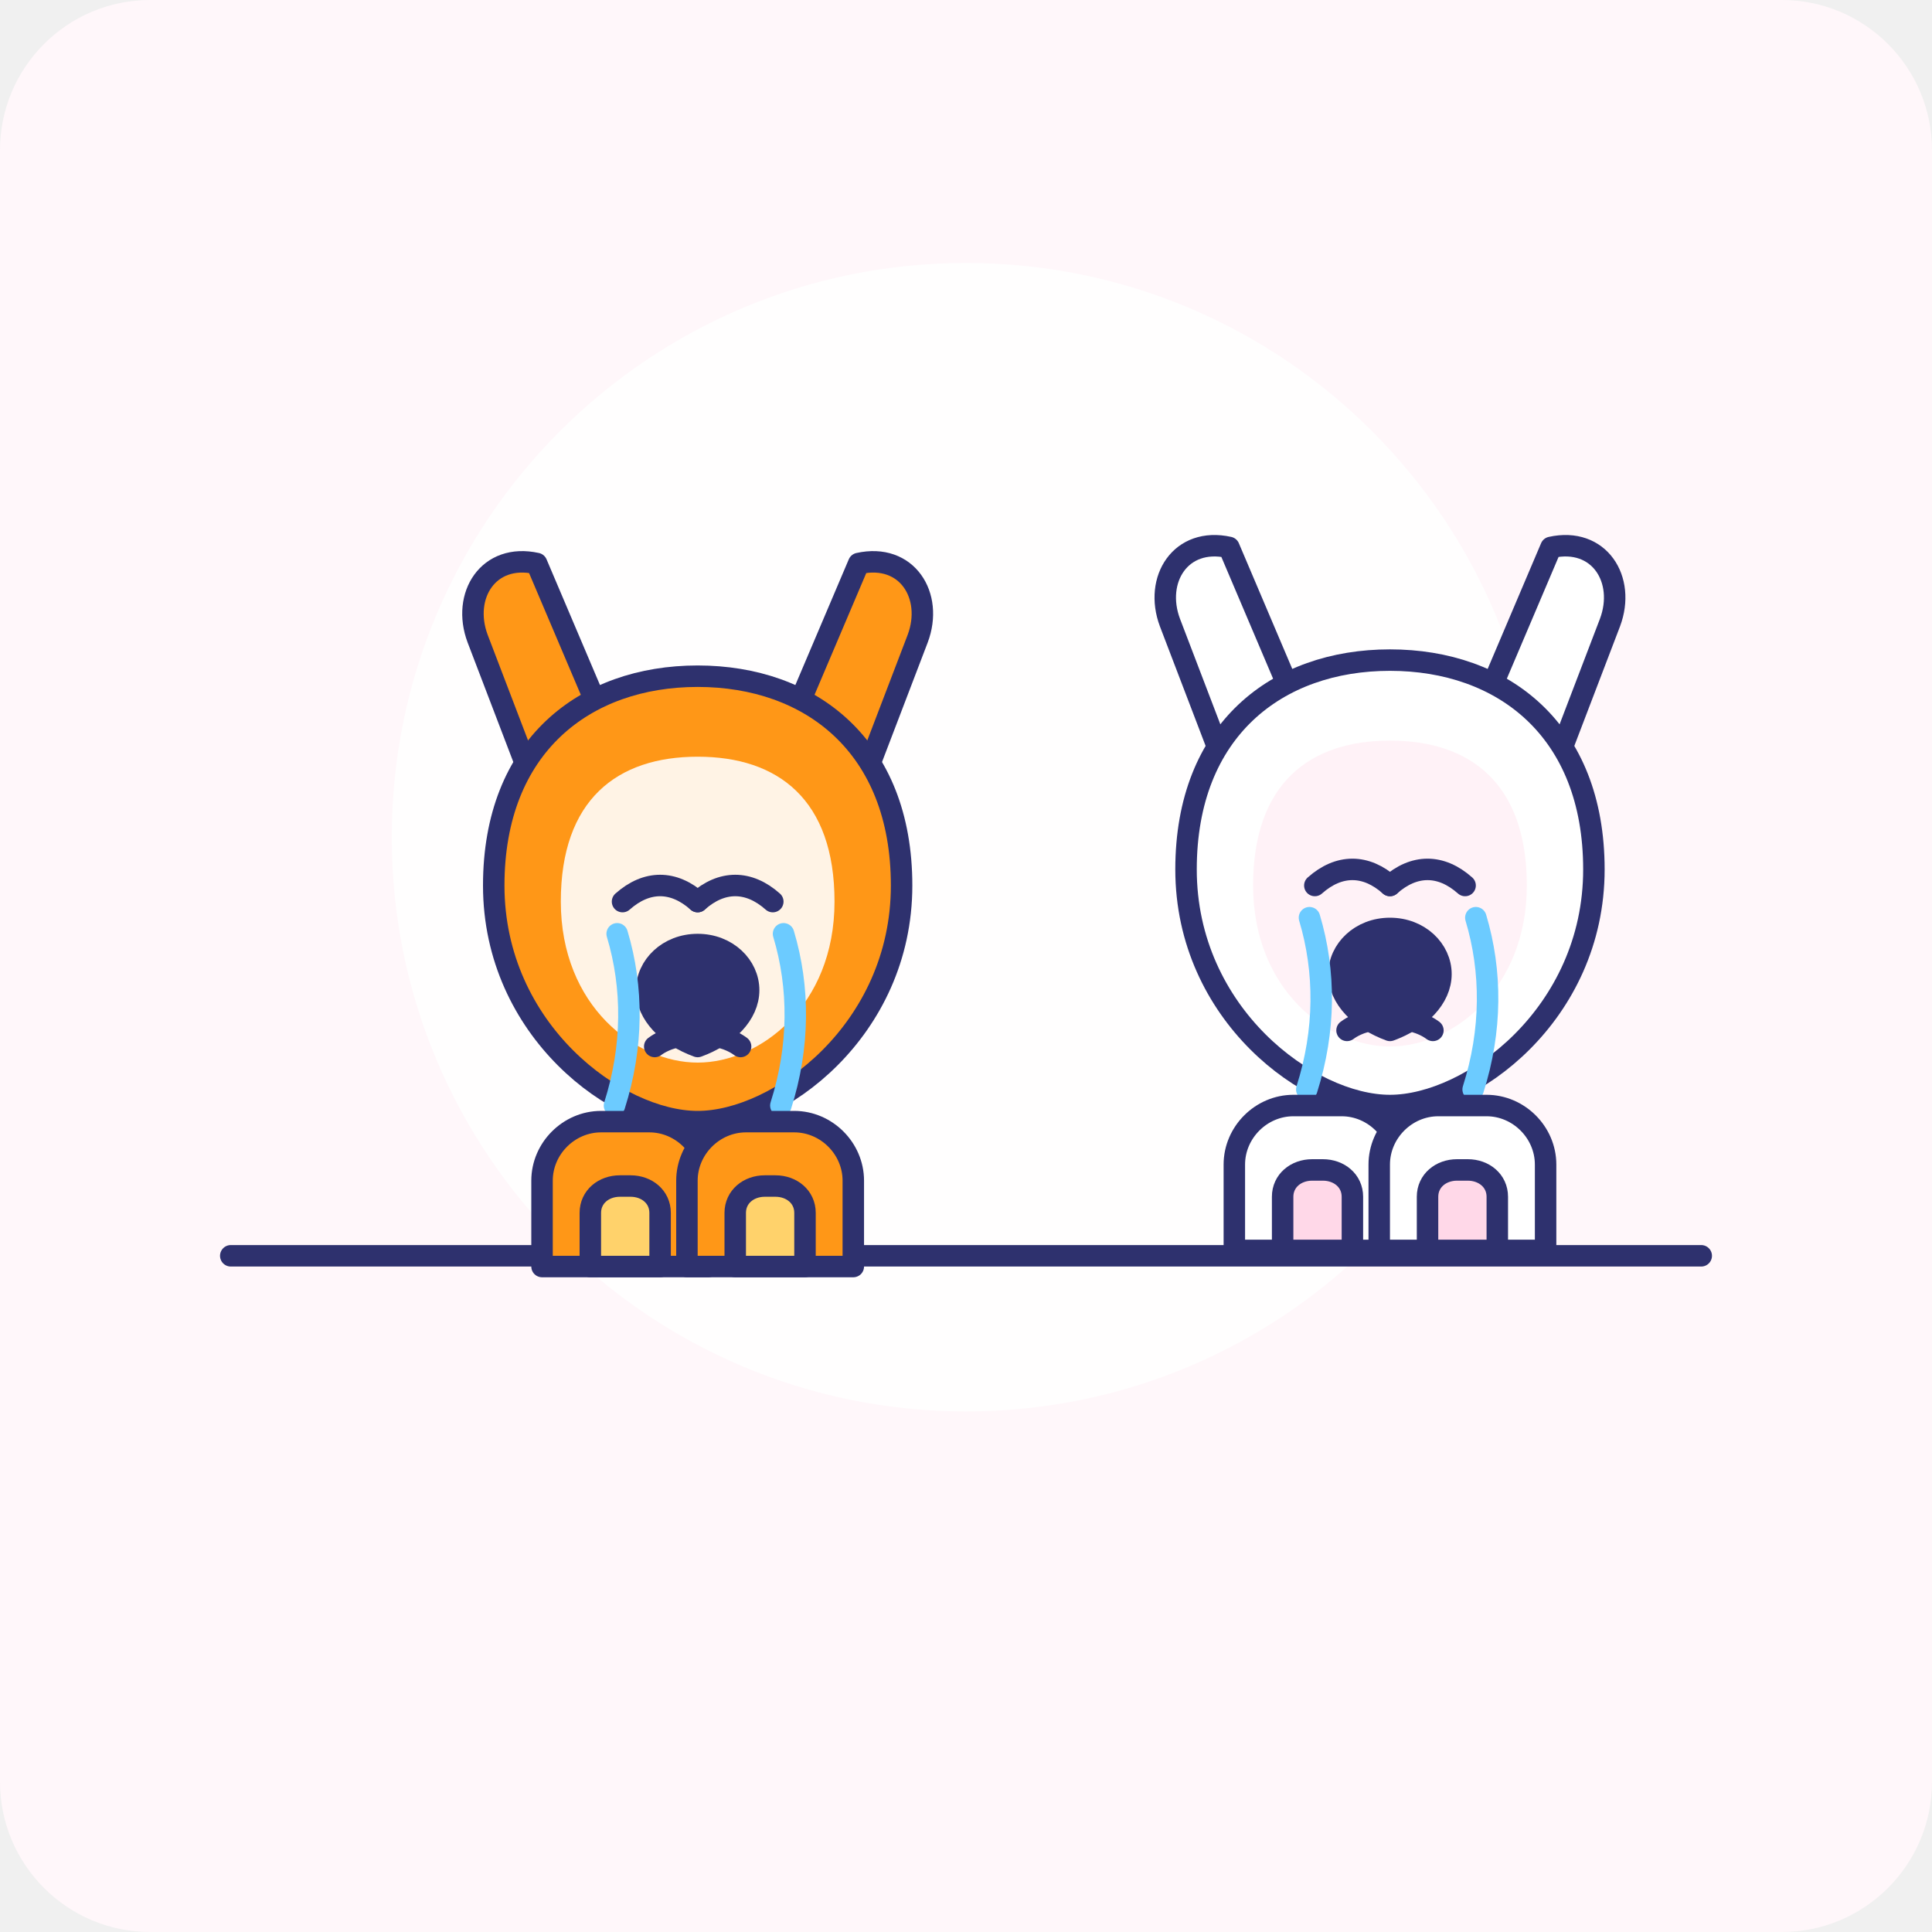
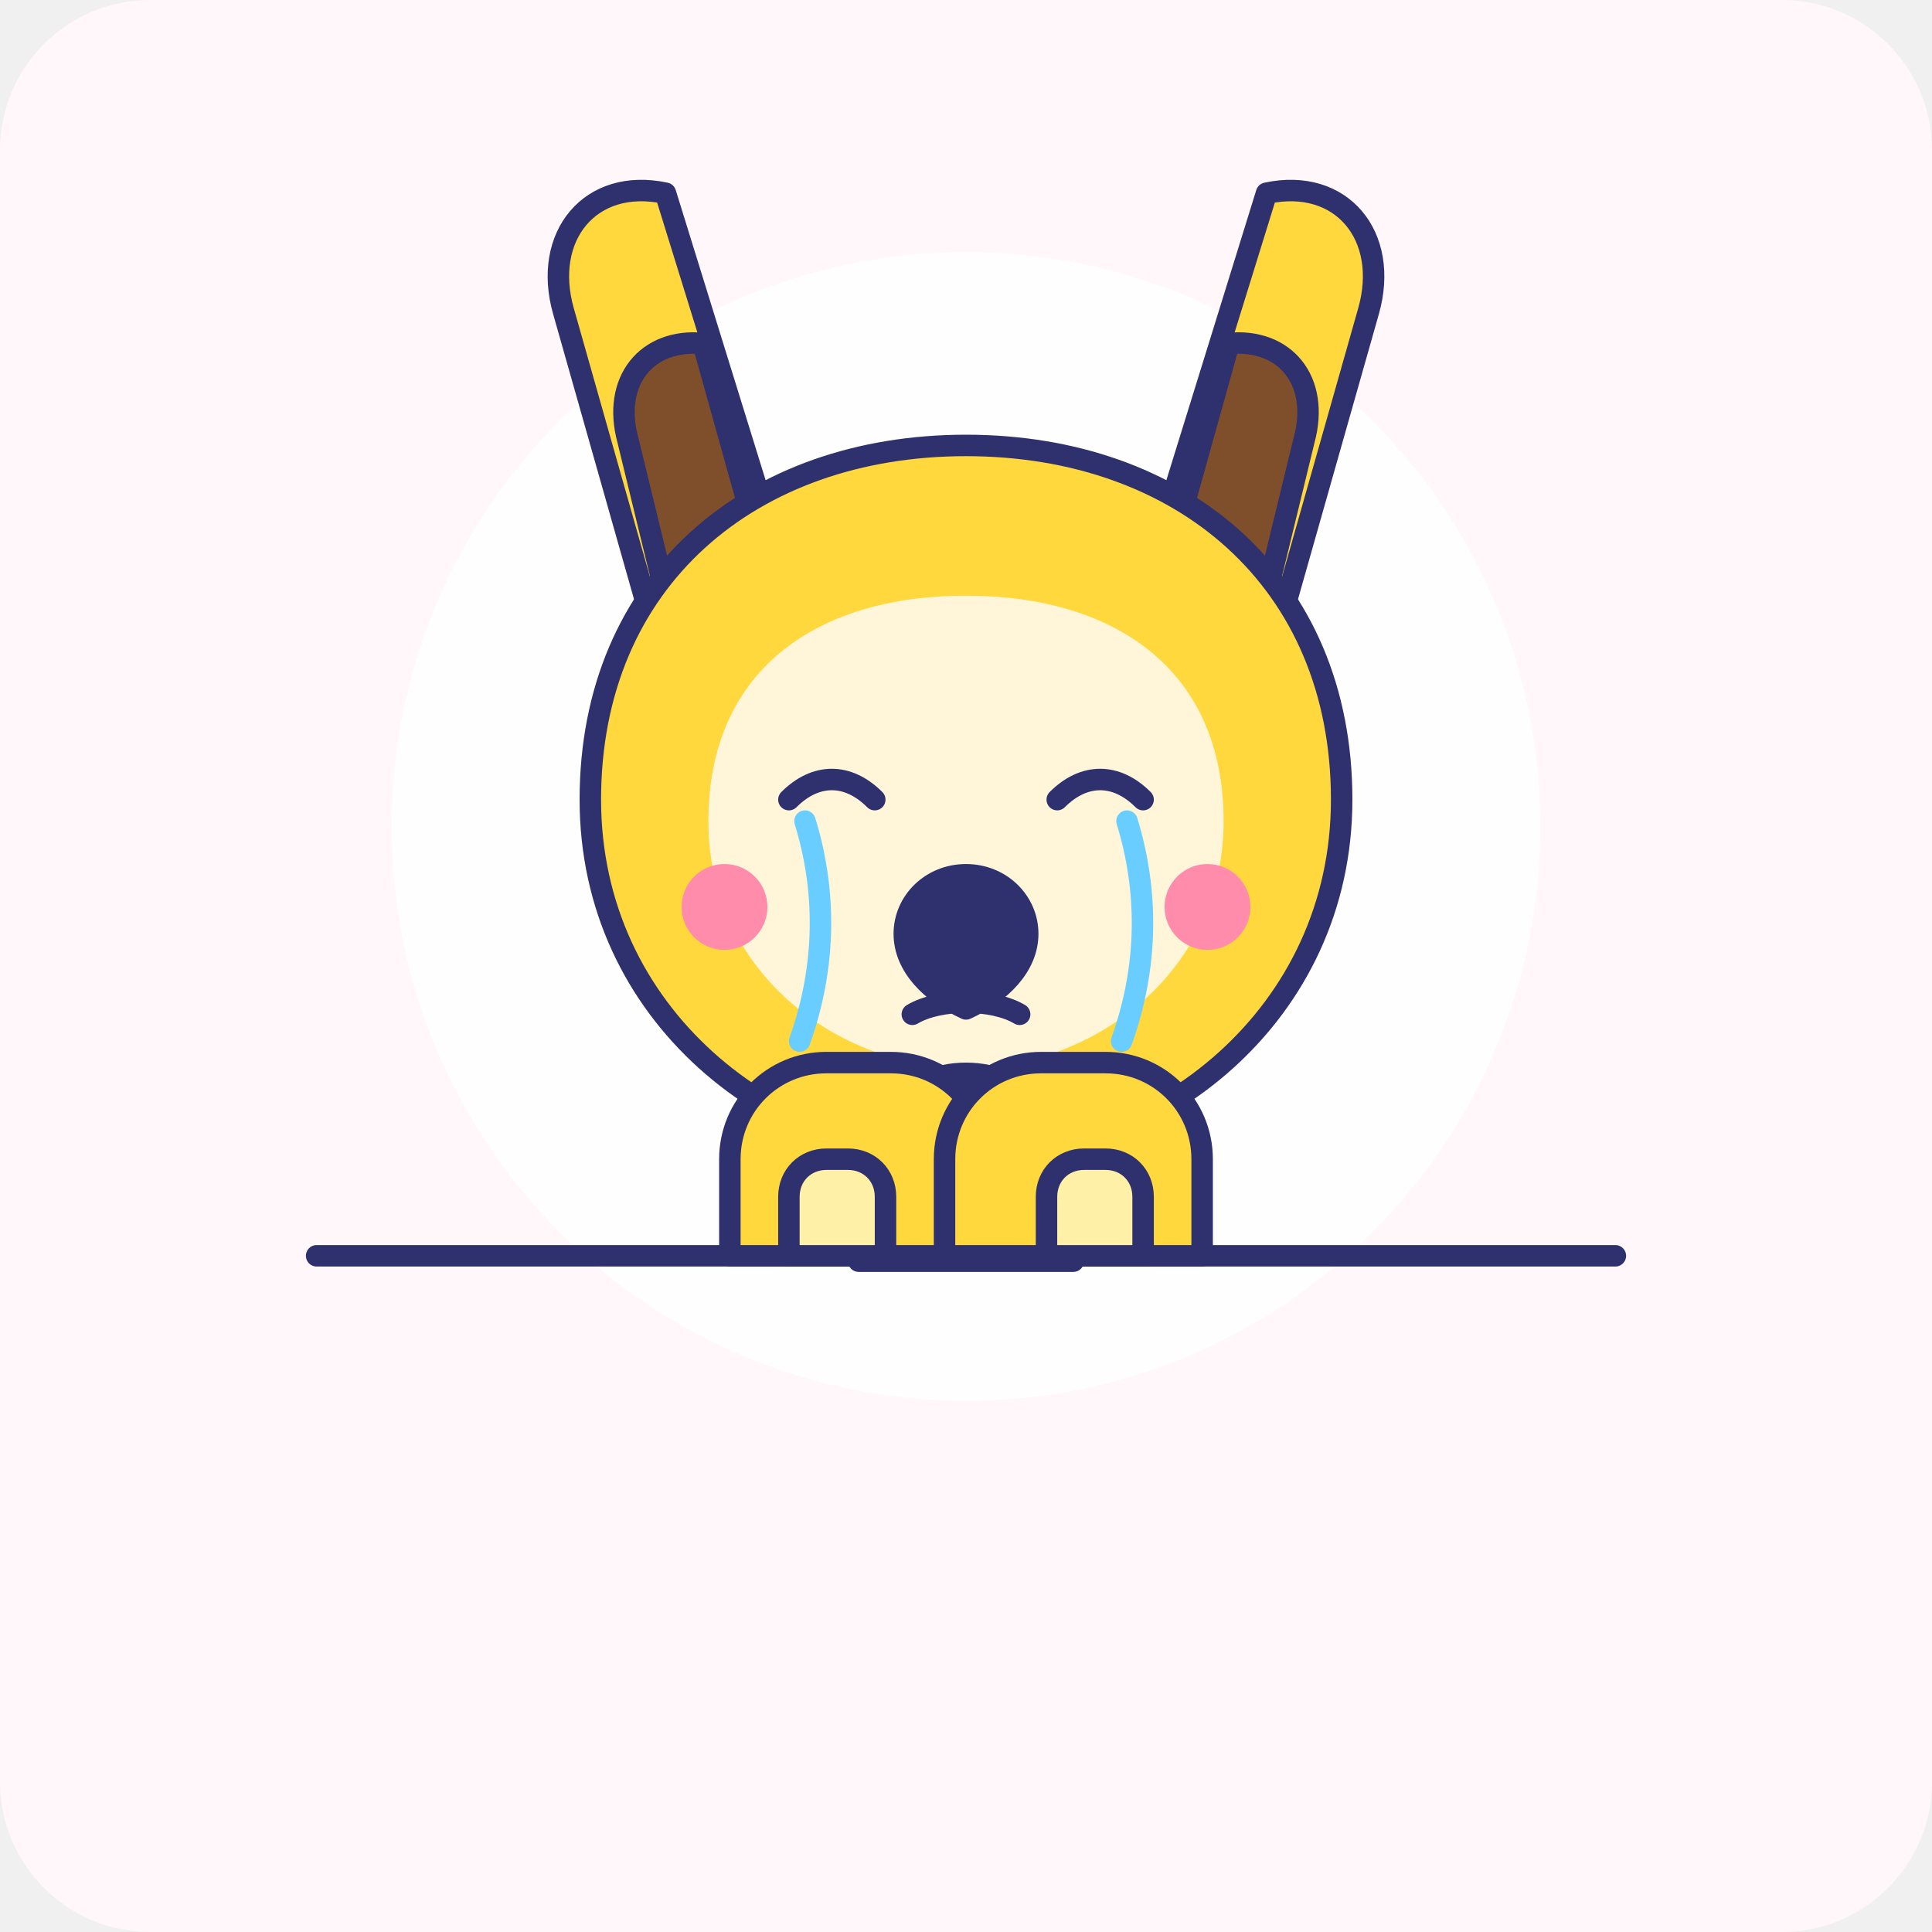
<svg xmlns="http://www.w3.org/2000/svg" width="720" height="720" viewBox="0 0 720 720" fill="none">
  <rect width="720" height="720" rx="56" fill="#FFF7FA" />
-   <circle cx="360" cy="312" r="214" fill="#FFFFFF" fill-opacity="0.86" />
+   <circle cx="360" cy="308" r="214" fill="#FFFFFF" fill-opacity="0.86" />
  <g stroke="#2E316E" stroke-width="8" stroke-linecap="round" stroke-linejoin="round">
-     <path d="M86 468H634" />
-     <g transform="translate(86 146)">
-       <g transform="translate(6 24)">
-         <path d="M112 136L86 68C80 52 90 36 108 40L142 120L112 136Z" fill="#FF9717" />
-         <path d="M224 136L250 68C256 52 246 36 228 40L194 120L224 136Z" fill="#FF9717" />
-         <path d="M244 160C244 214 198 248 168 248C138 248 92 214 92 160C92 108 126 82 168 82C210 82 244 108 244 160Z" fill="#FF9717" />
-         <path d="M219 166C219 205 191 226 168 226C145 226 117 205 117 166C117 128 138 112 168 112C198 112 219 128 219 166Z" fill="#FFF3E5" stroke="none" />
-         <path d="M140 166C149 158 159 158 168 166" />
-         <path d="M168 166C177 158 187 158 196 166" />
-         <path d="M168 182C179 182 187 190 187 199C187 208 179 216 168 220C157 216 149 208 149 199C149 190 157 182 168 182Z" fill="#2E316E" />
-         <path d="M152 220C160 214 176 214 184 220" />
-         <path d="M138 178C144 198 144 220 137 242" stroke="#6CCBFF" />
-         <path d="M200 178C206 198 206 220 199 242" stroke="#6CCBFF" />
-         <path d="M110 270C110 258 120 248 132 248H150C162 248 172 258 172 270V302H110V270Z" fill="#FF9717" />
-         <path d="M164 270C164 258 174 248 186 248H204C216 248 226 258 226 270V302H164V270Z" fill="#FF9717" />
-         <path d="M128 282C128 276 133 272 139 272H143C149 272 154 276 154 282V302H128V282Z" fill="#FFD26B" />
-         <path d="M182 282C182 276 187 272 193 272H197C203 272 208 276 208 282V302H182V282Z" fill="#FFD26B" />
-       </g>
-       <g transform="translate(264 18)">
-         <path d="M112 136L86 68C80 52 90 36 108 40L142 120L112 136Z" fill="#FFFFFF" />
-         <path d="M224 136L250 68C256 52 246 36 228 40L194 120L224 136Z" fill="#FFFFFF" />
-         <path d="M244 160C244 214 198 248 168 248C138 248 92 214 92 160C92 108 126 82 168 82C210 82 244 108 244 160Z" fill="#FFFFFF" />
-         <path d="M219 166C219 205 191 226 168 226C145 226 117 205 117 166C117 128 138 112 168 112C198 112 219 128 219 166Z" fill="#FFF2F7" stroke="none" />
-         <path d="M140 166C149 158 159 158 168 166" />
-         <path d="M168 166C177 158 187 158 196 166" />
-         <path d="M168 182C179 182 187 190 187 199C187 208 179 216 168 220C157 216 149 208 149 199C149 190 157 182 168 182Z" fill="#2E316E" />
-         <path d="M152 220C160 214 176 214 184 220" />
-         <path d="M138 178C144 198 144 220 137 242" stroke="#6CCBFF" />
-         <path d="M200 178C206 198 206 220 199 242" stroke="#6CCBFF" />
-         <path d="M110 270C110 258 120 248 132 248H150C162 248 172 258 172 270V302H110V270Z" fill="#FFFFFF" />
-         <path d="M164 270C164 258 174 248 186 248H204C216 248 226 258 226 270V302H164V270Z" fill="#FFFFFF" />
-         <path d="M128 282C128 276 133 272 139 272H143C149 272 154 276 154 282V302H128V282Z" fill="#FFD8E8" />
-         <path d="M182 282C182 276 187 272 193 272H197C203 272 208 276 208 282V302H182V282Z" fill="#FFD8E8" />
-       </g>
-     </g>
+     <path d="M118 468H602" />
+     <path d="M248 250L210 116C202 88 220 66 248 72L292 214L248 250Z" fill="#FFD83D" />
+     <path d="M472 250L510 116C518 88 500 66 472 72L428 214L472 250Z" fill="#FFD83D" />
+     <path d="M252 238L234 164C228 142 241 126 262 128L286 214L252 238Z" fill="#7E4F2A" />
+     <path d="M468 238L486 164C492 142 479 126 458 128L434 214L468 238Z" fill="#7E4F2A" />
+     <path d="M500 298C500 378 432 432 360 432C288 432 220 378 220 298C220 216 280 166 360 166C440 166 500 216 500 298Z" fill="#FFD83D" />
+     <path d="M456 306C456 362 408 398 360 398C312 398 264 362 264 306C264 250 304 222 360 222C416 222 456 250 456 306Z" fill="#FFF6D9" stroke="none" />
+     <path d="M294 298C304 288 316 288 326 298" />
+     <path d="M394 298C404 288 416 288 426 298" />
+     <path d="M360 326C373 326 383 336 383 348C383 360 373 370 360 376C347 370 337 360 337 348C337 336 347 326 360 326Z" fill="#2E316E" />
+     <path d="M340 378C350 372 370 372 380 378" />
+     <path d="M300 306C308 332 308 360 298 388" stroke="#69CEFF" />
+     <path d="M420 306C428 332 428 360 418 388" stroke="#69CEFF" />
+     <circle cx="270" cy="338" r="16" fill="#FF8CAB" stroke="none" />
+     <circle cx="450" cy="338" r="16" fill="#FF8CAB" stroke="none" />
+     <path d="M320 442C320 418 338 400 360 400C382 400 400 418 400 442V470H320V442Z" fill="#5EC6E8" />
+     <path d="M272 432C272 412 288 396 308 396H332C352 396 368 412 368 432V468H272V432Z" fill="#FFD83D" />
+     <path d="M352 432C352 412 368 396 388 396H412C432 396 448 412 448 432V468H352V432Z" fill="#FFD83D" />
+     <path d="M294 446C294 438 300 432 308 432H316C324 432 330 438 330 446V468H294V446Z" fill="#FFF0A8" />
+     <path d="M390 446C390 438 396 432 404 432H412C420 432 426 438 426 446V468H390V446Z" fill="#FFF0A8" />
  </g>
</svg>
